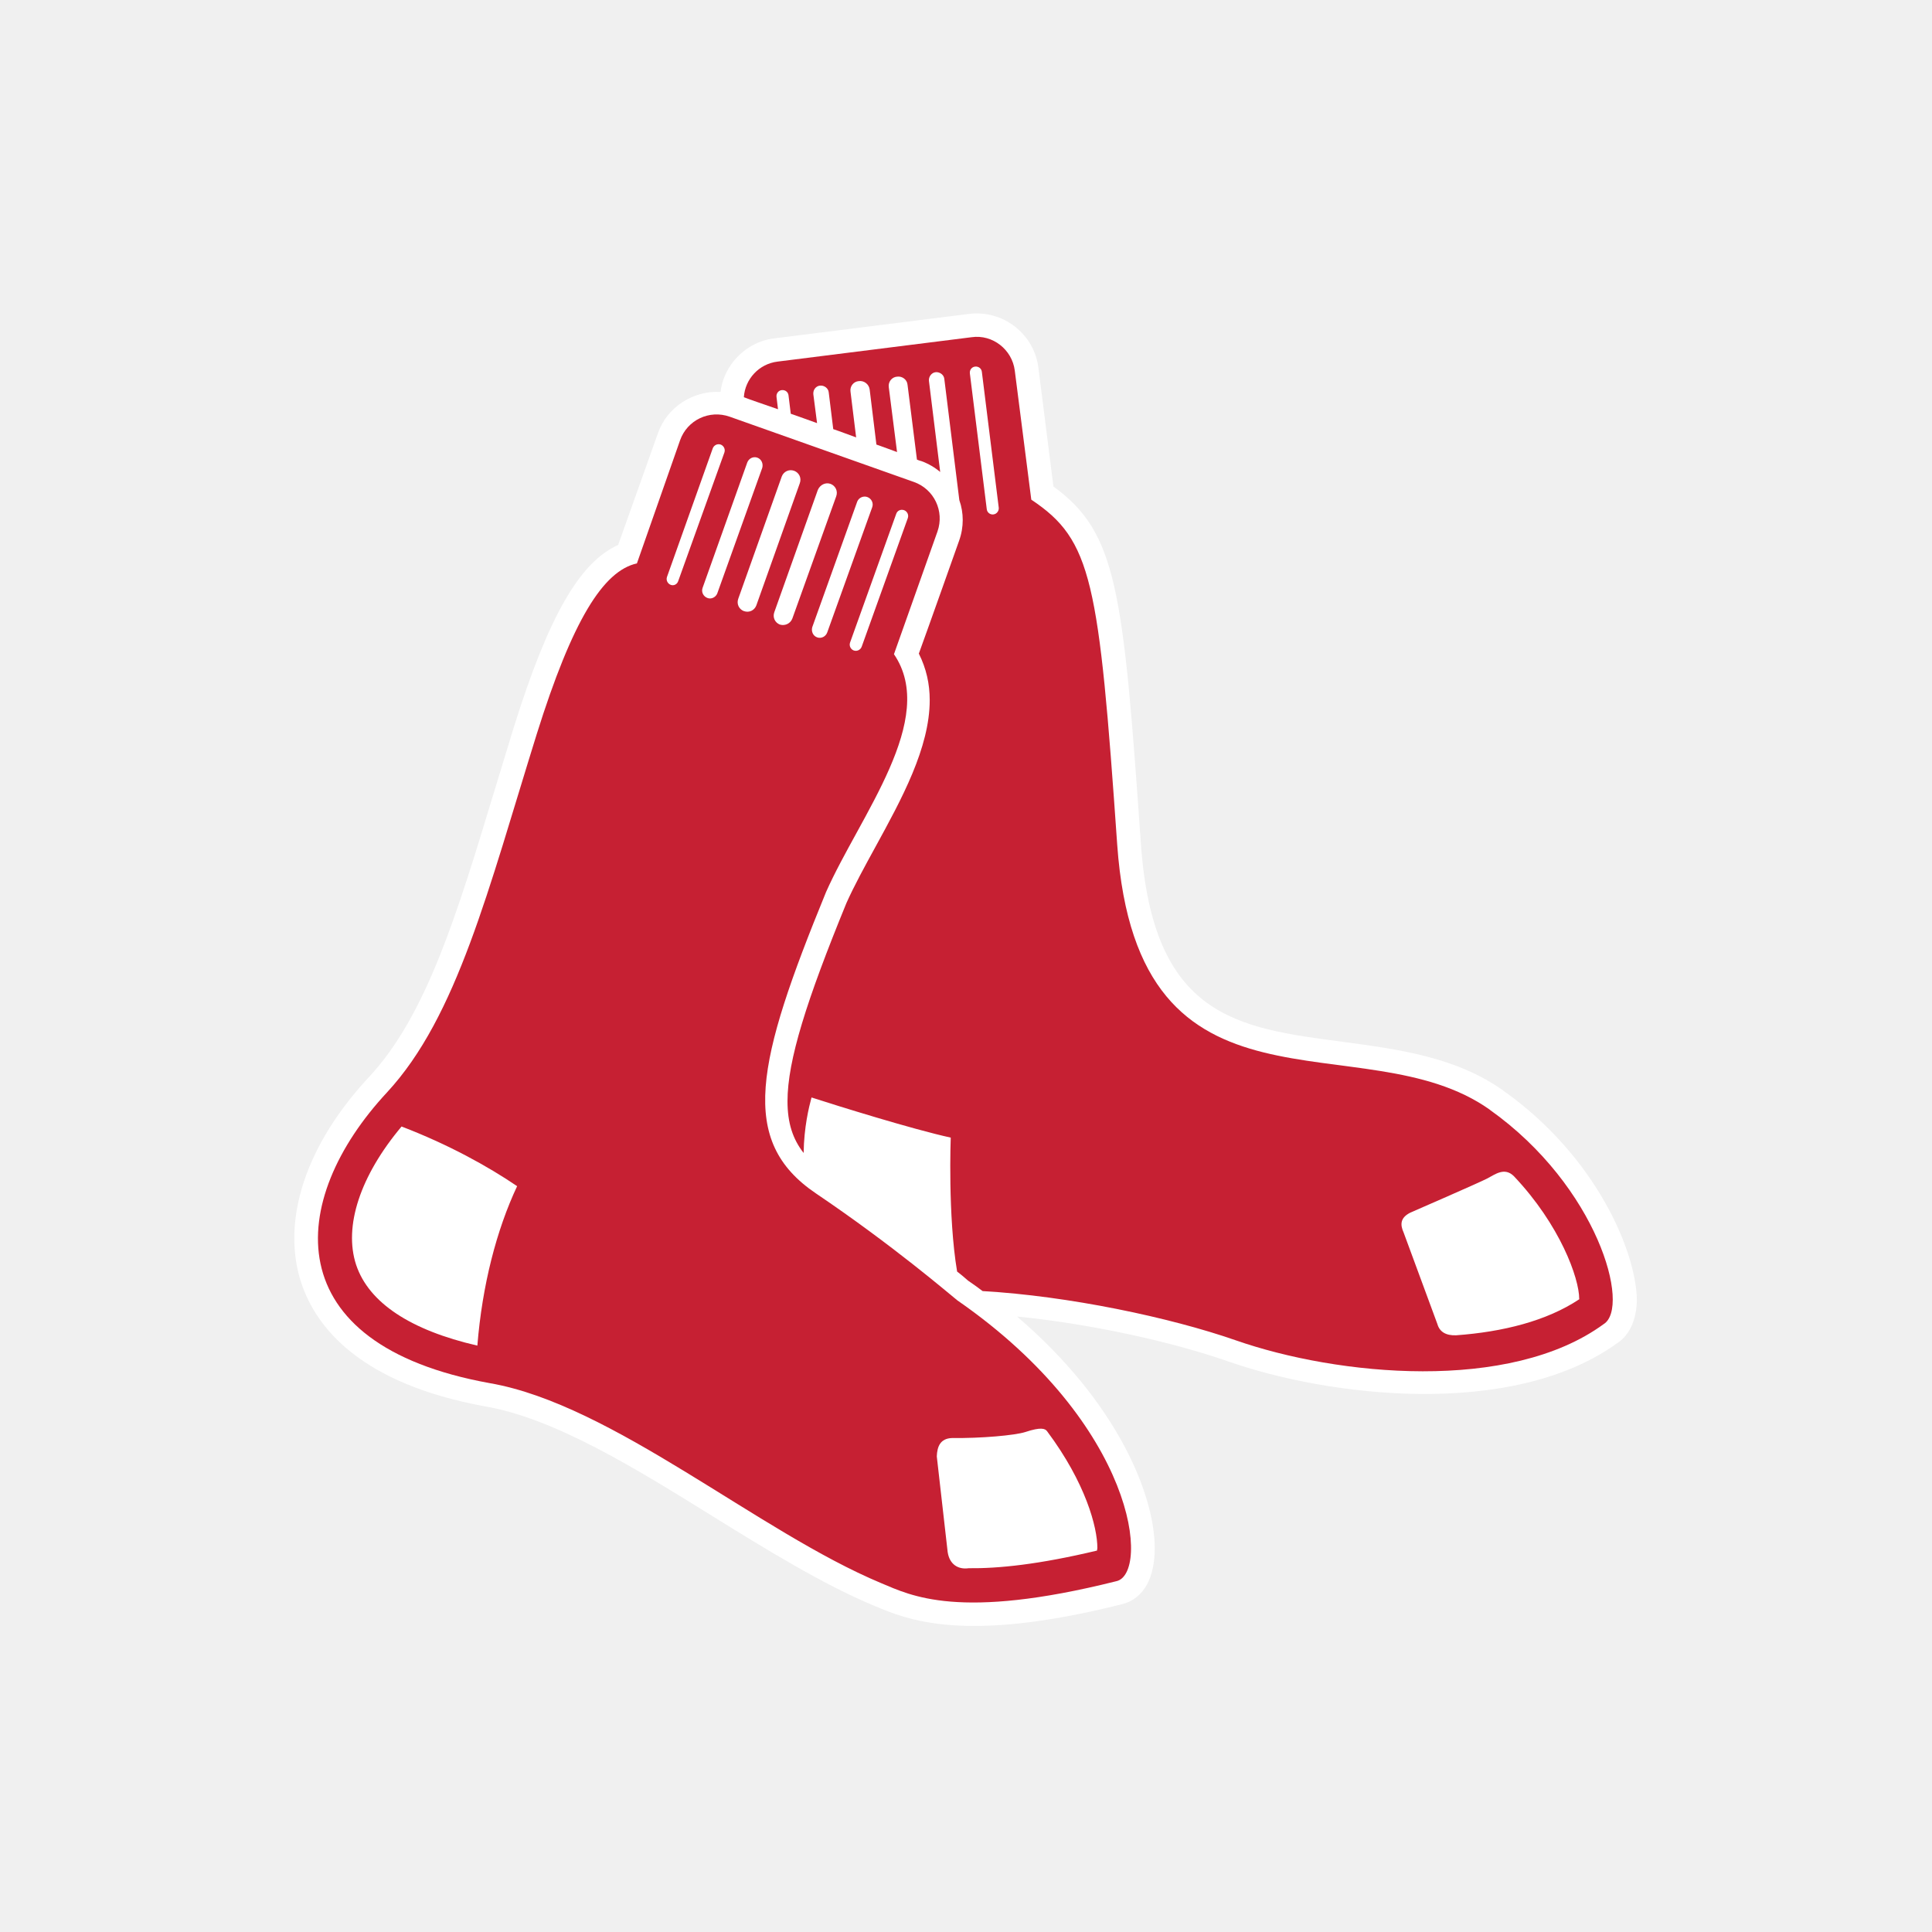
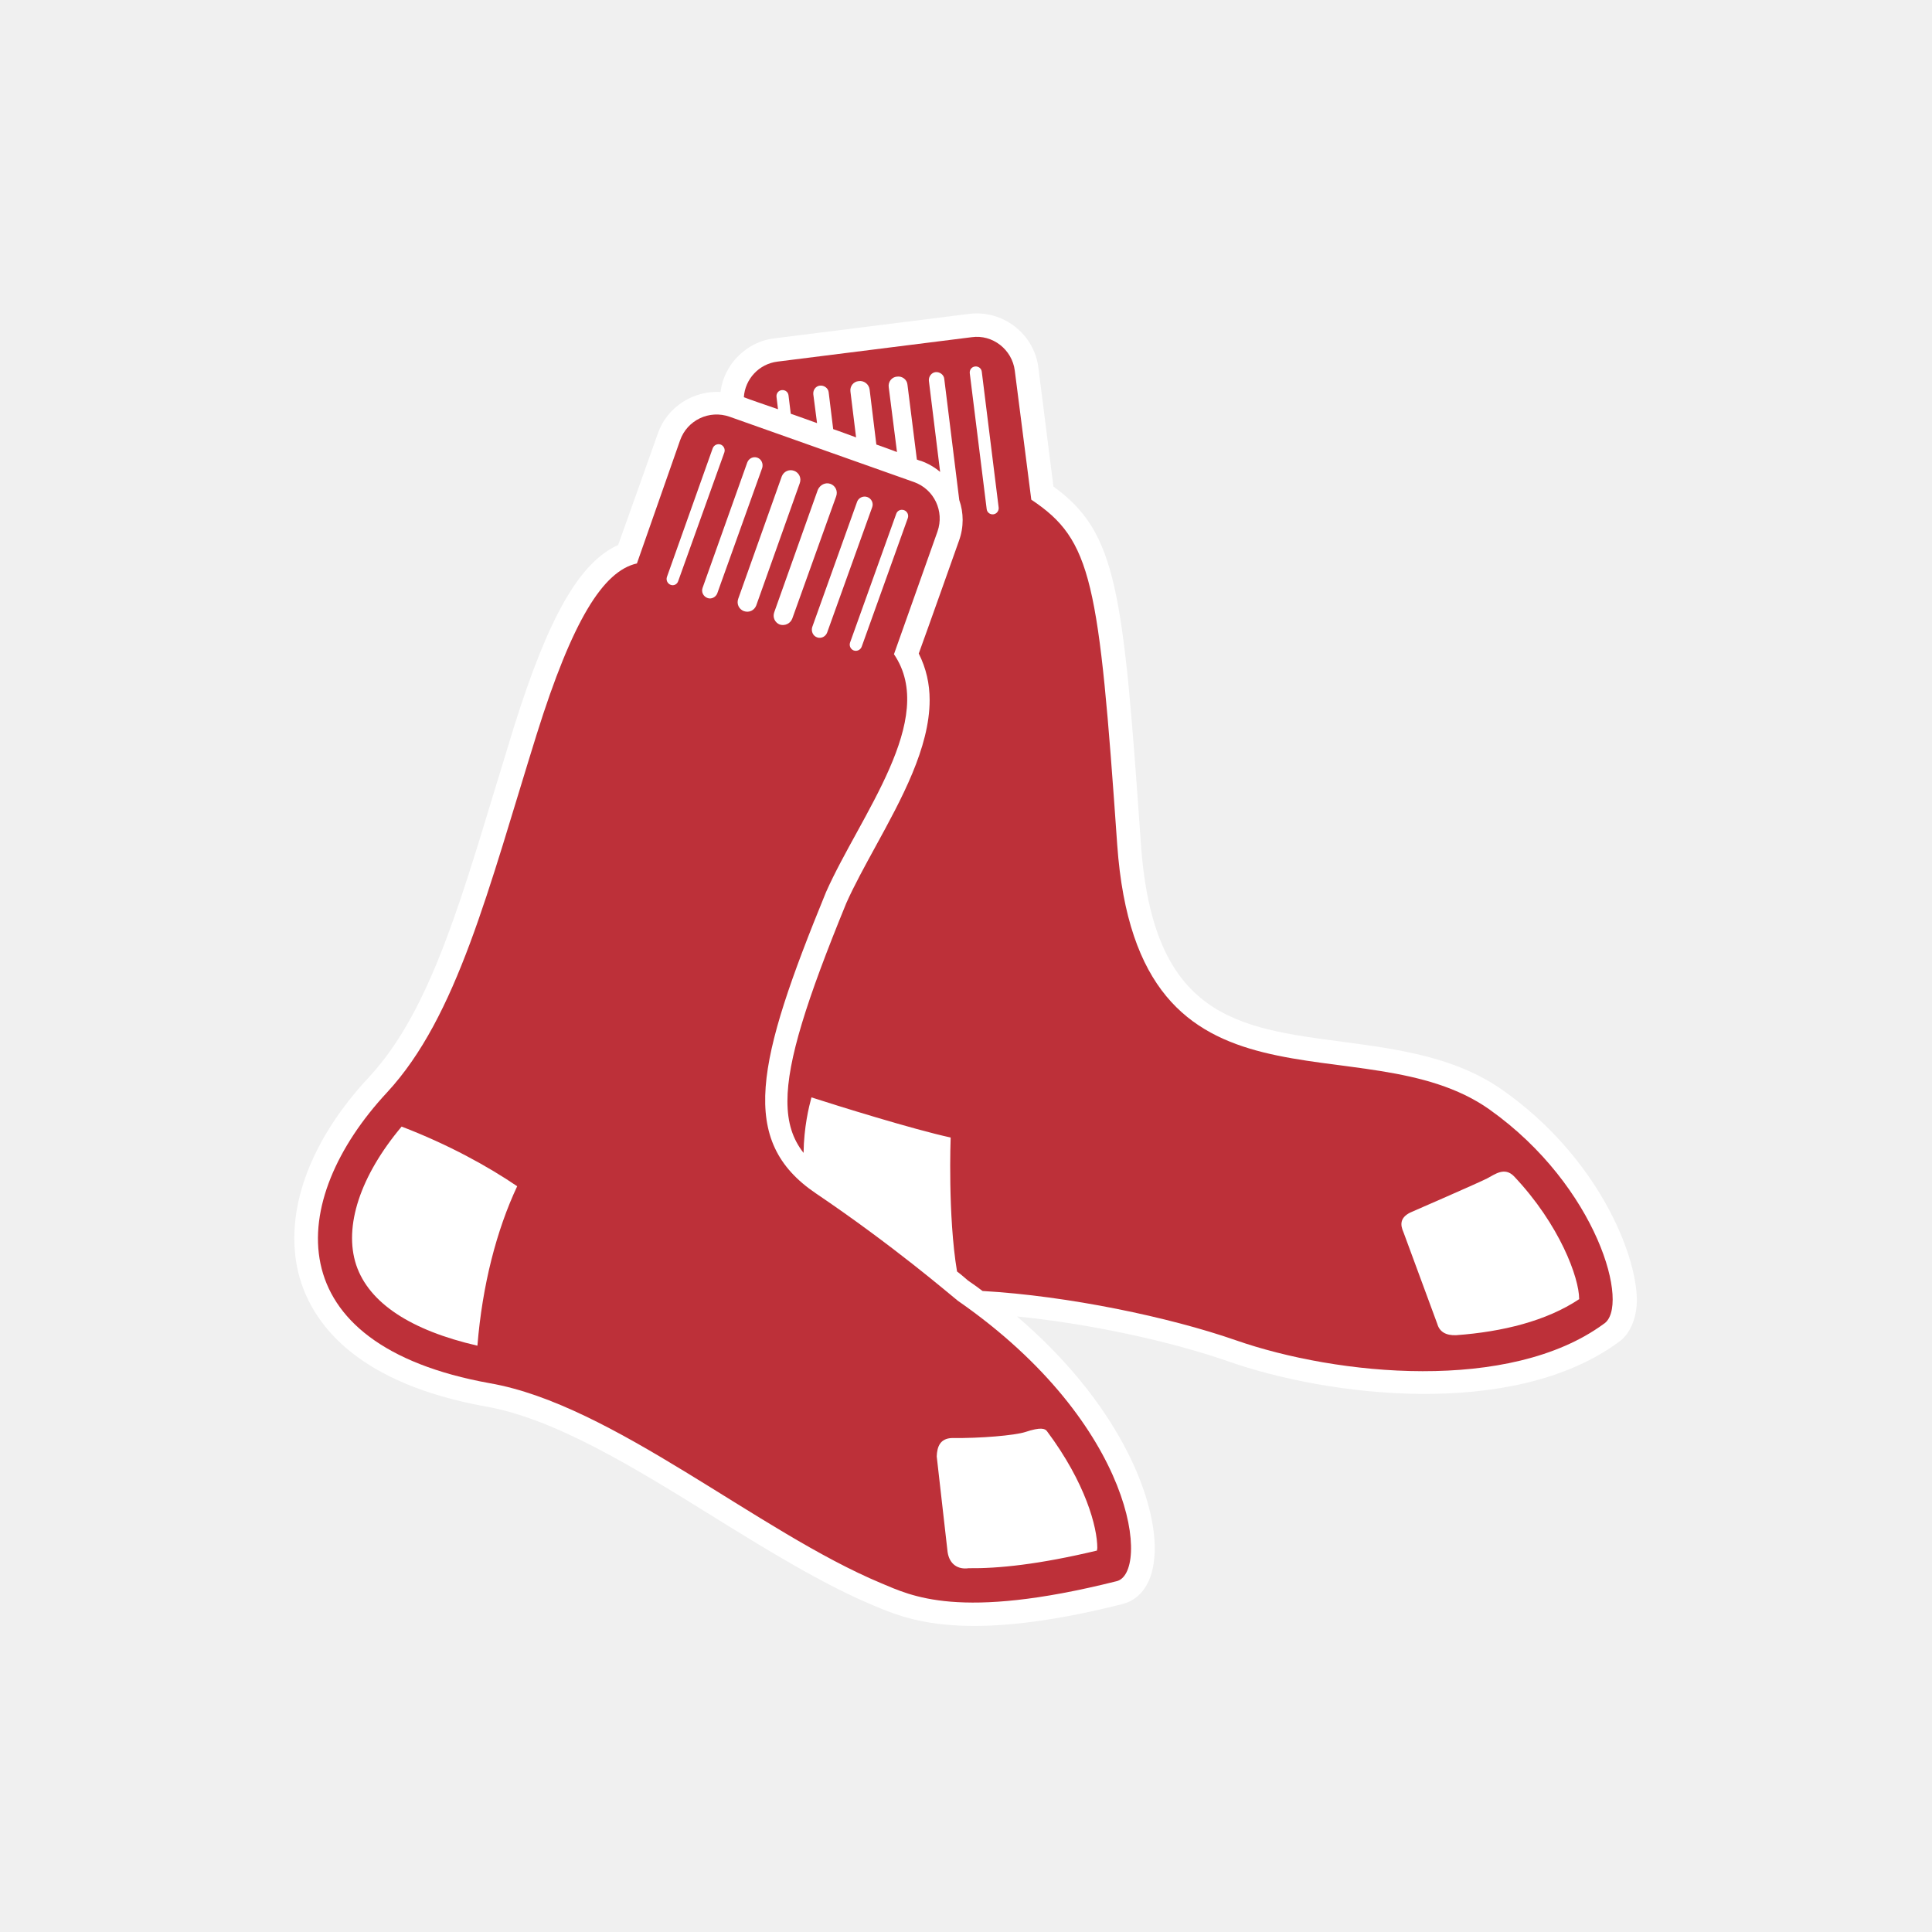
<svg xmlns="http://www.w3.org/2000/svg" width="512" height="512" viewBox="0 0 512 512">
  <g fill="none" fill-rule="evenodd">
-     <path d="M398.4 289.016c-12.63-8.95-27.844-10.937-42.56-12.926-28.143-3.68-50.318-6.562-53.5-52.597-4.674-66.916-6.265-82.327-23.17-94.557-.597-4.673-3.978-31.42-3.978-31.42-1.094-9.047-9.447-15.51-18.496-14.317l-51.41 6.46c-4.377.49-8.255 2.78-11.04 6.26-1.79 2.38-2.982 5.07-3.28 7.95-7.16-.4-14.12 3.87-16.607 10.93 0 0-8.86 24.953-10.55 29.63-10.25 4.57-18.5 19.09-27.65 48.32L131 209.66c-10.048 33.21-18.1 59.46-33.12 75.667C84.96 299.157 78 314.27 78 328.09c0 4.177.597 8.254 1.89 12.032 3.878 11.534 15.413 26.548 48.825 32.613 18.297 3.182 39.578 16.306 60.063 29.033 14.12 8.75 29.235 18.096 42.86 23.763 8.75 3.68 23.765 10.15 65.63-.39 2.188-.49 6.762-2.38 8.254-9.64.298-1.49.497-3.28.497-5.17 0-14.12-9.85-38.68-36.5-61.44 18.99 1.89 40.37 6.465 56.08 11.93 26.05 9.15 74.98 15.415 103.12-4.97 2.28-1.49 4.87-4.87 5.07-11.035 0-12.826-10.74-38.38-35.4-55.78" fill="#FFF" />
-     <path d="M394.82 294.087c-33.71-23.962-93.276 6.86-98.745-70.197-4.873-69.997-6.663-80.736-22.772-91.474l-4.376-34.203c-.696-5.568-5.867-9.645-11.435-8.85l-51.412 6.463c-4.972.597-8.65 4.673-8.95 9.446 1.79.696 5.072 1.79 9.05 3.182l-.398-3.28c-.1-.896.497-1.692 1.392-1.79.895-.1 1.69.496 1.79 1.39l.597 4.873c2.19.795 4.58 1.59 6.97 2.486l-.99-7.656c-.1-1.194.7-2.188 1.79-2.287 1.1-.1 2.19.696 2.29 1.79l1.198 9.743c2.088.696 4.077 1.492 6.066 2.188l-1.494-12.13c-.2-1.39.796-2.68 2.19-2.78 1.393-.2 2.686.8 2.885 2.19l1.79 14.62c1.99.7 3.88 1.4 5.47 1.99l-2.19-17.2c-.2-1.39.8-2.68 2.19-2.78 1.39-.2 2.687.8 2.786 2.19l2.486 19.79c.693.3 1.19.4 1.19.4 1.89.696 3.58 1.69 4.973 2.88l-2.984-24.16c-.1-1.092.696-2.185 1.79-2.285 1.094-.1 2.19.696 2.287 1.79l3.978 32.115c.6 1.69.9 3.48.9 5.27 0 1.79-.296 3.68-.99 5.57 0 0-8.95 25.253-10.64 29.83 1.99 3.974 2.883 8.05 2.883 12.326 0 12.63-7.46 26.25-14.32 38.78-2.886 5.27-5.67 10.34-7.76 15.015-10.54 25.75-15.61 41.66-15.61 52.498 0 5.77 1.392 10.046 4.276 13.72.1-6.86 1.393-12.13 2.09-14.71 6.763 2.187 26.85 8.45 36.894 10.64 0 0-.8 20.68 1.69 35.495 1.19.896 2.187 1.79 2.88 2.388 1.295.898 2.588 1.79 3.88 2.787 22.676 1.294 49.625 6.96 67.027 13.027 27.048 9.45 72.69 13.92 97.55-4.272 7.26-4.474-1.59-36.49-30.13-56.773m-131.56-157.8c-.895.1-1.69-.5-1.79-1.39l-4.48-36c-.1-.9.497-1.695 1.39-1.79.896-.1 1.69.493 1.79 1.39l4.475 35.99c.1.795-.495 1.69-1.39 1.79m155.225 208c-8.65 5.766-20.29 8.65-32.62 9.544-2.685.1-4.375-.89-4.97-2.98l-8.95-24.26c-.896-1.99-.996-3.88 1.79-5.27 0 0 18.296-7.955 20.384-9.05 2.09-1.09 4.573-3.08 7.06-.595 12.232 12.92 17.302 27.04 17.302 32.51.1-.1 0 0 0 .094" fill="#C62033" />
-     <path d="M253.812 344.696c-2.486-1.99-17.004-14.517-37.59-28.437-20.583-13.92-15.81-34.7 2.686-79.85 9.05-20.39 29.733-45.84 18-63.04l11.534-32.52c1.89-5.37-.895-11.238-6.264-13.127l-48.826-17.3c-5.37-1.89-11.237.893-13.126 6.262l-11.436 32.62c-8.95 1.984-17.104 15.11-26.55 45.24-12.83 41.16-21.082 74.87-39.678 94.95-26.55 28.536-29.534 66.816 27.247 77.057 32.61 5.67 71.1 39.375 103.71 52.997 7.85 3.28 20.58 9.943 62.25-.497 9.05-1.79 5.57-41.37-41.97-74.38m-127.29 11.93c-17.7-4.074-28.74-11.33-32.12-21.375-3.38-10.24 1.092-23.667 12.03-36.69 12.43 4.77 22.87 10.54 30.626 15.81-5.47 11.63-9.248 26.25-10.54 42.254M239.59 135.2c.796.298 1.293 1.193.995 2.088l-12.232 34.104c-.298.795-1.193 1.293-2.088.994-.795-.298-1.293-1.193-.994-2.088l12.23-34.104c.3-.895 1.2-1.292 2.09-.994m-9.74-3.48c1.1.398 1.69 1.59 1.3 2.685l-11.93 33.21c-.4 1.092-1.59 1.69-2.68 1.29-1.093-.396-1.59-1.59-1.29-2.683l11.93-33.31c.397-.993 1.59-1.59 2.684-1.192m-9.747-3.48c1.29.497 1.99 1.89 1.49 3.28l-11.634 32.415c-.5 1.292-1.89 1.988-3.283 1.59-1.296-.496-1.99-1.888-1.495-3.28l11.538-32.414c.597-1.39 2.09-2.08 3.38-1.59m-42.363 26.75c-.797-.3-1.294-1.19-.996-2.09l12.137-34.1c.3-.79 1.194-1.29 2.09-.99.797.3 1.294 1.2.996 2.09L179.73 154c-.298.894-1.193 1.292-1.988.993m9.744 3.48c-1.093-.396-1.69-1.59-1.292-2.683l11.833-33.21c.398-1.094 1.59-1.69 2.686-1.293 1.098.4 1.59 1.59 1.297 2.686l-11.933 33.31c-.397.993-1.59 1.59-2.585 1.192m9.645 3.48c-1.292-.497-1.99-1.89-1.49-3.28l11.534-32.415c.5-1.29 1.89-1.987 3.29-1.49 1.298.497 1.99 1.89 1.49 3.28l-11.532 32.41c-.497 1.29-1.89 1.987-3.28 1.49m93.573 248.97c-15.413 3.68-26.153 4.772-34.01 4.673-2.783.397-5.07-.995-5.57-4.276l-2.882-25.354c.1-2.586.896-4.774 4.078-4.873 7.555.1 16.604-.696 19.39-1.59 4.175-1.393 5.27-.896 5.766-.2 10.24 13.72 13.32 25.454 13.32 30.922 0 .297-.1.496-.1.694" fill="#C62033" />
+     <path d="M398.4 289.016c-12.63-8.95-27.844-10.937-42.56-12.926-28.143-3.68-50.318-6.562-53.5-52.597-4.674-66.916-6.265-82.327-23.17-94.557-.597-4.673-3.978-31.42-3.978-31.42-1.094-9.047-9.447-15.51-18.496-14.317l-51.41 6.46c-4.377.495-8.255 2.782-11.04 6.262-1.79 2.386-2.982 5.07-3.28 7.954-7.16-.4-14.12 3.877-16.607 10.936 0 0-8.856 24.957-10.546 29.63-10.243 4.574-18.496 19.09-27.645 48.322L131 209.668c-10.043 33.21-18.1 59.458-33.114 75.665C84.96 299.157 78 314.27 78 328.09c0 4.177.597 8.254 1.89 12.032 3.878 11.534 15.413 26.548 48.825 32.613 18.297 3.182 39.578 16.306 60.063 29.033 14.12 8.75 29.235 18.096 42.86 23.763 8.75 3.68 23.765 10.147 65.63-.392 2.188-.497 6.762-2.387 8.254-9.645.298-1.49.497-3.28.497-5.17 0-14.12-9.85-38.68-36.5-61.447 18.993 1.89 40.373 6.463 56.085 11.93 26.053 9.15 74.978 15.413 103.12-4.97 2.287-1.49 4.872-4.872 5.07-11.037 0-12.827-10.74-38.38-35.4-55.78" fill="#FFF" />
+     <path d="M394.82 294.087c-33.71-23.962-93.276 6.86-98.745-70.197-4.873-69.997-6.663-80.736-22.772-91.474l-4.376-34.203c-.696-5.568-5.867-9.645-11.435-8.85l-51.412 6.463c-4.972.597-8.65 4.673-8.95 9.446 1.79.696 5.072 1.79 9.05 3.182l-.398-3.28c-.1-.896.497-1.692 1.392-1.79.895-.1 1.69.496 1.79 1.39l.597 4.873c2.19.795 4.58 1.59 6.966 2.486l-.995-7.656c-.1-1.194.696-2.188 1.79-2.287 1.094-.1 2.188.696 2.287 1.79l1.194 9.743c2.088.696 4.077 1.492 6.066 2.188l-1.492-12.13c-.2-1.39.796-2.68 2.188-2.78 1.395-.2 2.688.796 2.887 2.188l1.79 14.616a265.06 265.06 0 0 1 5.47 1.99l-2.19-17.202c-.2-1.39.796-2.683 2.19-2.783 1.39-.2 2.683.795 2.782 2.187l2.485 19.787a6.753 6.753 0 0 0 1.193.398c1.89.696 3.58 1.69 4.973 2.883l-2.983-24.16c-.1-1.094.696-2.187 1.79-2.287 1.094-.1 2.188.696 2.287 1.79l3.978 32.115c.598 1.69.896 3.48.896 5.27 0 1.79-.297 3.68-.993 5.57 0 0-8.95 25.254-10.64 29.83 1.99 3.975 2.885 8.05 2.885 12.327 0 12.628-7.46 26.25-14.32 38.778-2.884 5.27-5.67 10.34-7.757 15.015-10.54 25.752-15.612 41.66-15.612 52.498 0 5.768 1.393 10.043 4.277 13.72.1-6.86 1.392-12.13 2.088-14.713 6.763 2.187 26.85 8.45 36.894 10.64 0 0-.797 20.68 1.69 35.495 1.193.894 2.187 1.79 2.883 2.386 1.293.896 2.586 1.79 3.878 2.785 22.674 1.294 49.623 6.96 67.025 13.027 27.047 9.447 72.69 13.92 97.55-4.274 7.26-4.475-1.59-36.49-30.13-56.774m-131.56-157.8c-.896.1-1.69-.497-1.79-1.39L257 98.914c-.1-.897.497-1.693 1.392-1.79.894-.1 1.69.495 1.79 1.39l4.473 35.993c.1.795-.495 1.69-1.39 1.79m155.225 208c-8.65 5.766-20.286 8.65-32.617 9.544-2.684.1-4.374-.893-4.97-2.98l-8.95-24.26c-.895-1.99-.995-3.88 1.79-5.27 0 0 18.297-7.955 20.385-9.05 2.088-1.092 4.574-3.08 7.06-.595C413.42 324.61 418.49 338.73 418.49 344.2c.1-.1 0 0 0 .096" fill="#BD3039" />
+     <path d="M253.812 344.696c-2.486-1.99-17.004-14.517-37.59-28.437-20.583-13.92-15.81-34.7 2.686-79.846 9.05-20.383 29.733-45.836 18-63.037l11.534-32.514c1.89-5.37-.895-11.235-6.264-13.124l-48.826-17.3c-5.37-1.89-11.237.893-13.126 6.262L168.79 149.32c-8.95 1.987-17.104 15.112-26.55 45.24-12.83 41.162-21.082 74.87-39.678 94.953-26.55 28.536-29.534 66.816 27.247 77.057 32.612 5.668 71.1 39.374 103.712 52.996 7.856 3.28 20.585 9.943 62.25-.497 9.05-1.79 5.57-41.368-41.964-74.378m-127.285 11.93c-17.7-4.075-28.738-11.333-32.12-21.376-3.38-10.24 1.095-23.665 12.033-36.69 12.43 4.773 22.87 10.54 30.626 15.81-5.47 11.632-9.248 26.25-10.54 42.256M239.59 135.2a1.666 1.666 0 0 1 .995 2.088l-12.232 34.104a1.666 1.666 0 0 1-2.088.994 1.666 1.666 0 0 1-.994-2.088l12.23-34.104c.3-.895 1.198-1.292 2.09-.994m-9.742-3.48c1.094.398 1.69 1.59 1.293 2.685l-11.933 33.21c-.398 1.092-1.59 1.69-2.685 1.29-1.092-.396-1.59-1.59-1.29-2.683l11.93-33.31c.398-.993 1.59-1.59 2.685-1.192m-9.745-3.48c1.29.497 1.99 1.89 1.49 3.28l-11.635 32.415c-.5 1.292-1.89 1.988-3.283 1.59-1.293-.496-1.99-1.888-1.492-3.28l11.537-32.414c.596-1.39 2.09-2.083 3.38-1.59m-42.364 26.75a1.666 1.666 0 0 1-.995-2.09l12.134-34.103a1.666 1.666 0 0 1 2.088-.994 1.666 1.666 0 0 1 .997 2.09l-12.233 34.104c-.298.895-1.193 1.293-1.988.994m9.744 3.48c-1.093-.396-1.69-1.59-1.292-2.683l11.833-33.21c.398-1.093 1.59-1.69 2.686-1.292 1.094.4 1.59 1.59 1.293 2.686l-11.933 33.31c-.398.993-1.59 1.59-2.586 1.192m9.646 3.48c-1.293-.497-1.99-1.89-1.49-3.28l11.533-32.415c.5-1.29 1.89-1.987 3.283-1.49 1.293.497 1.99 1.89 1.49 3.28L200.41 160.46c-.497 1.29-1.89 1.987-3.28 1.49m93.573 248.97c-15.413 3.68-26.153 4.772-34.01 4.673-2.783.397-5.07-.995-5.568-4.276l-2.883-25.354c.1-2.586.895-4.774 4.077-4.873 7.555.1 16.604-.696 19.39-1.59 4.175-1.393 5.27-.896 5.766-.2 10.24 13.72 13.323 25.454 13.323 30.922 0 .297-.1.496-.1.694" fill="#BD3039" />
  </g>
</svg>
